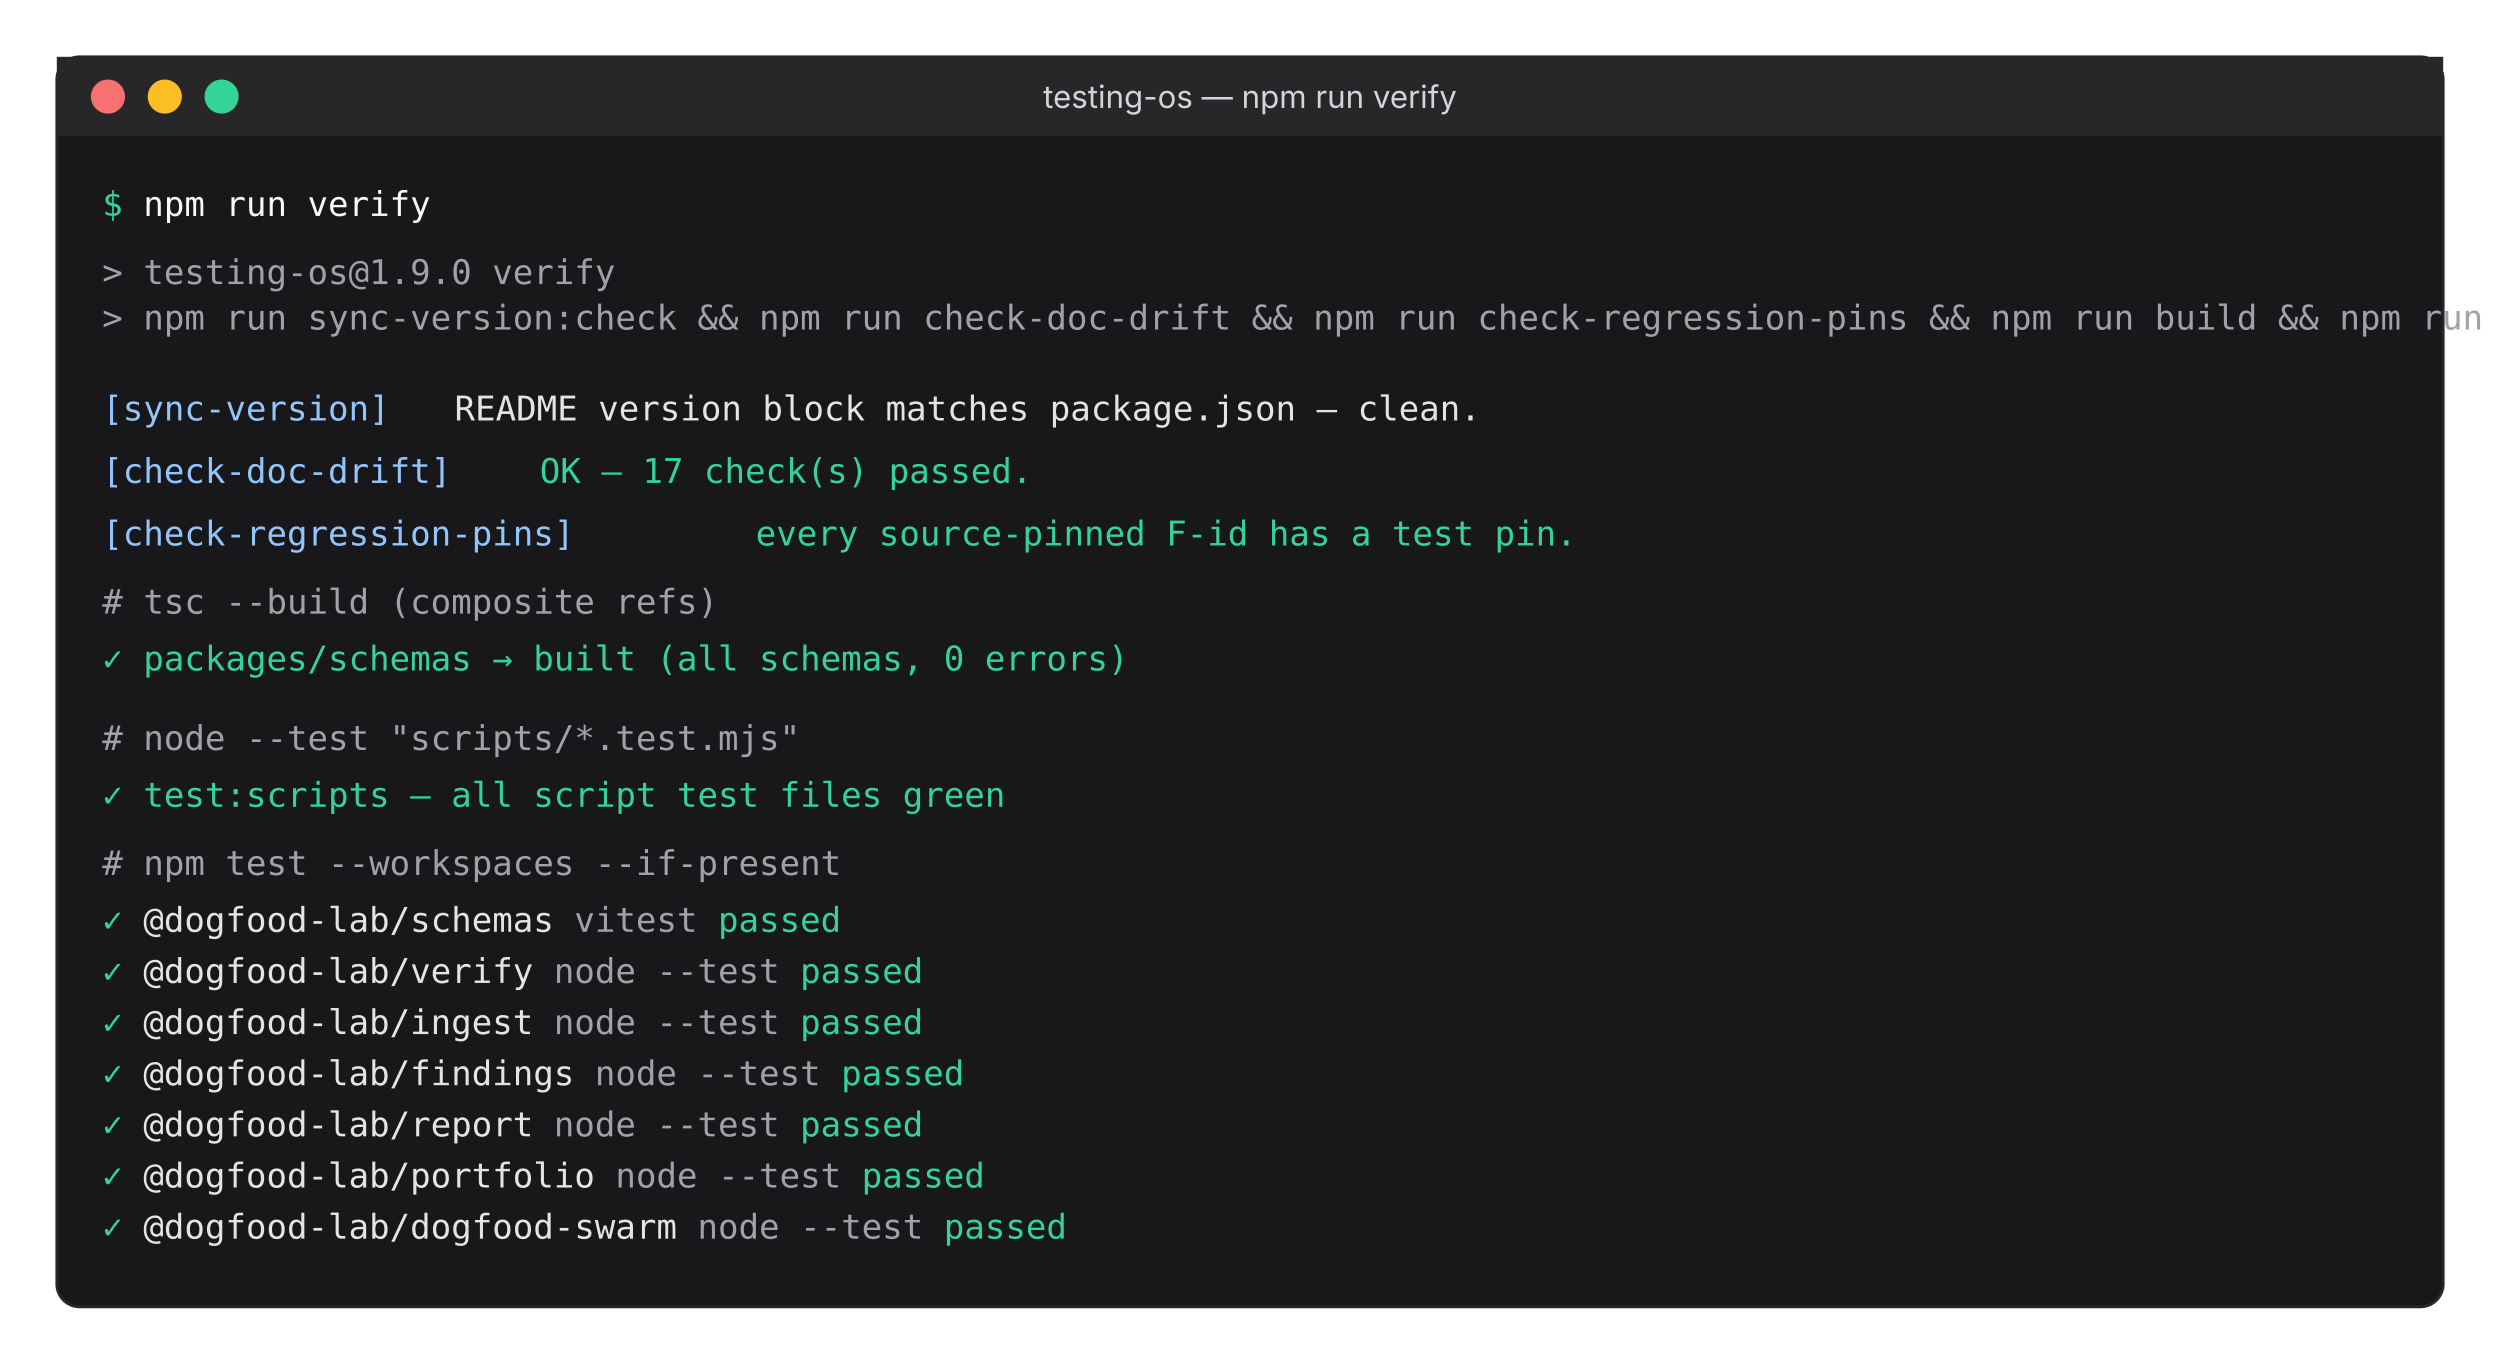
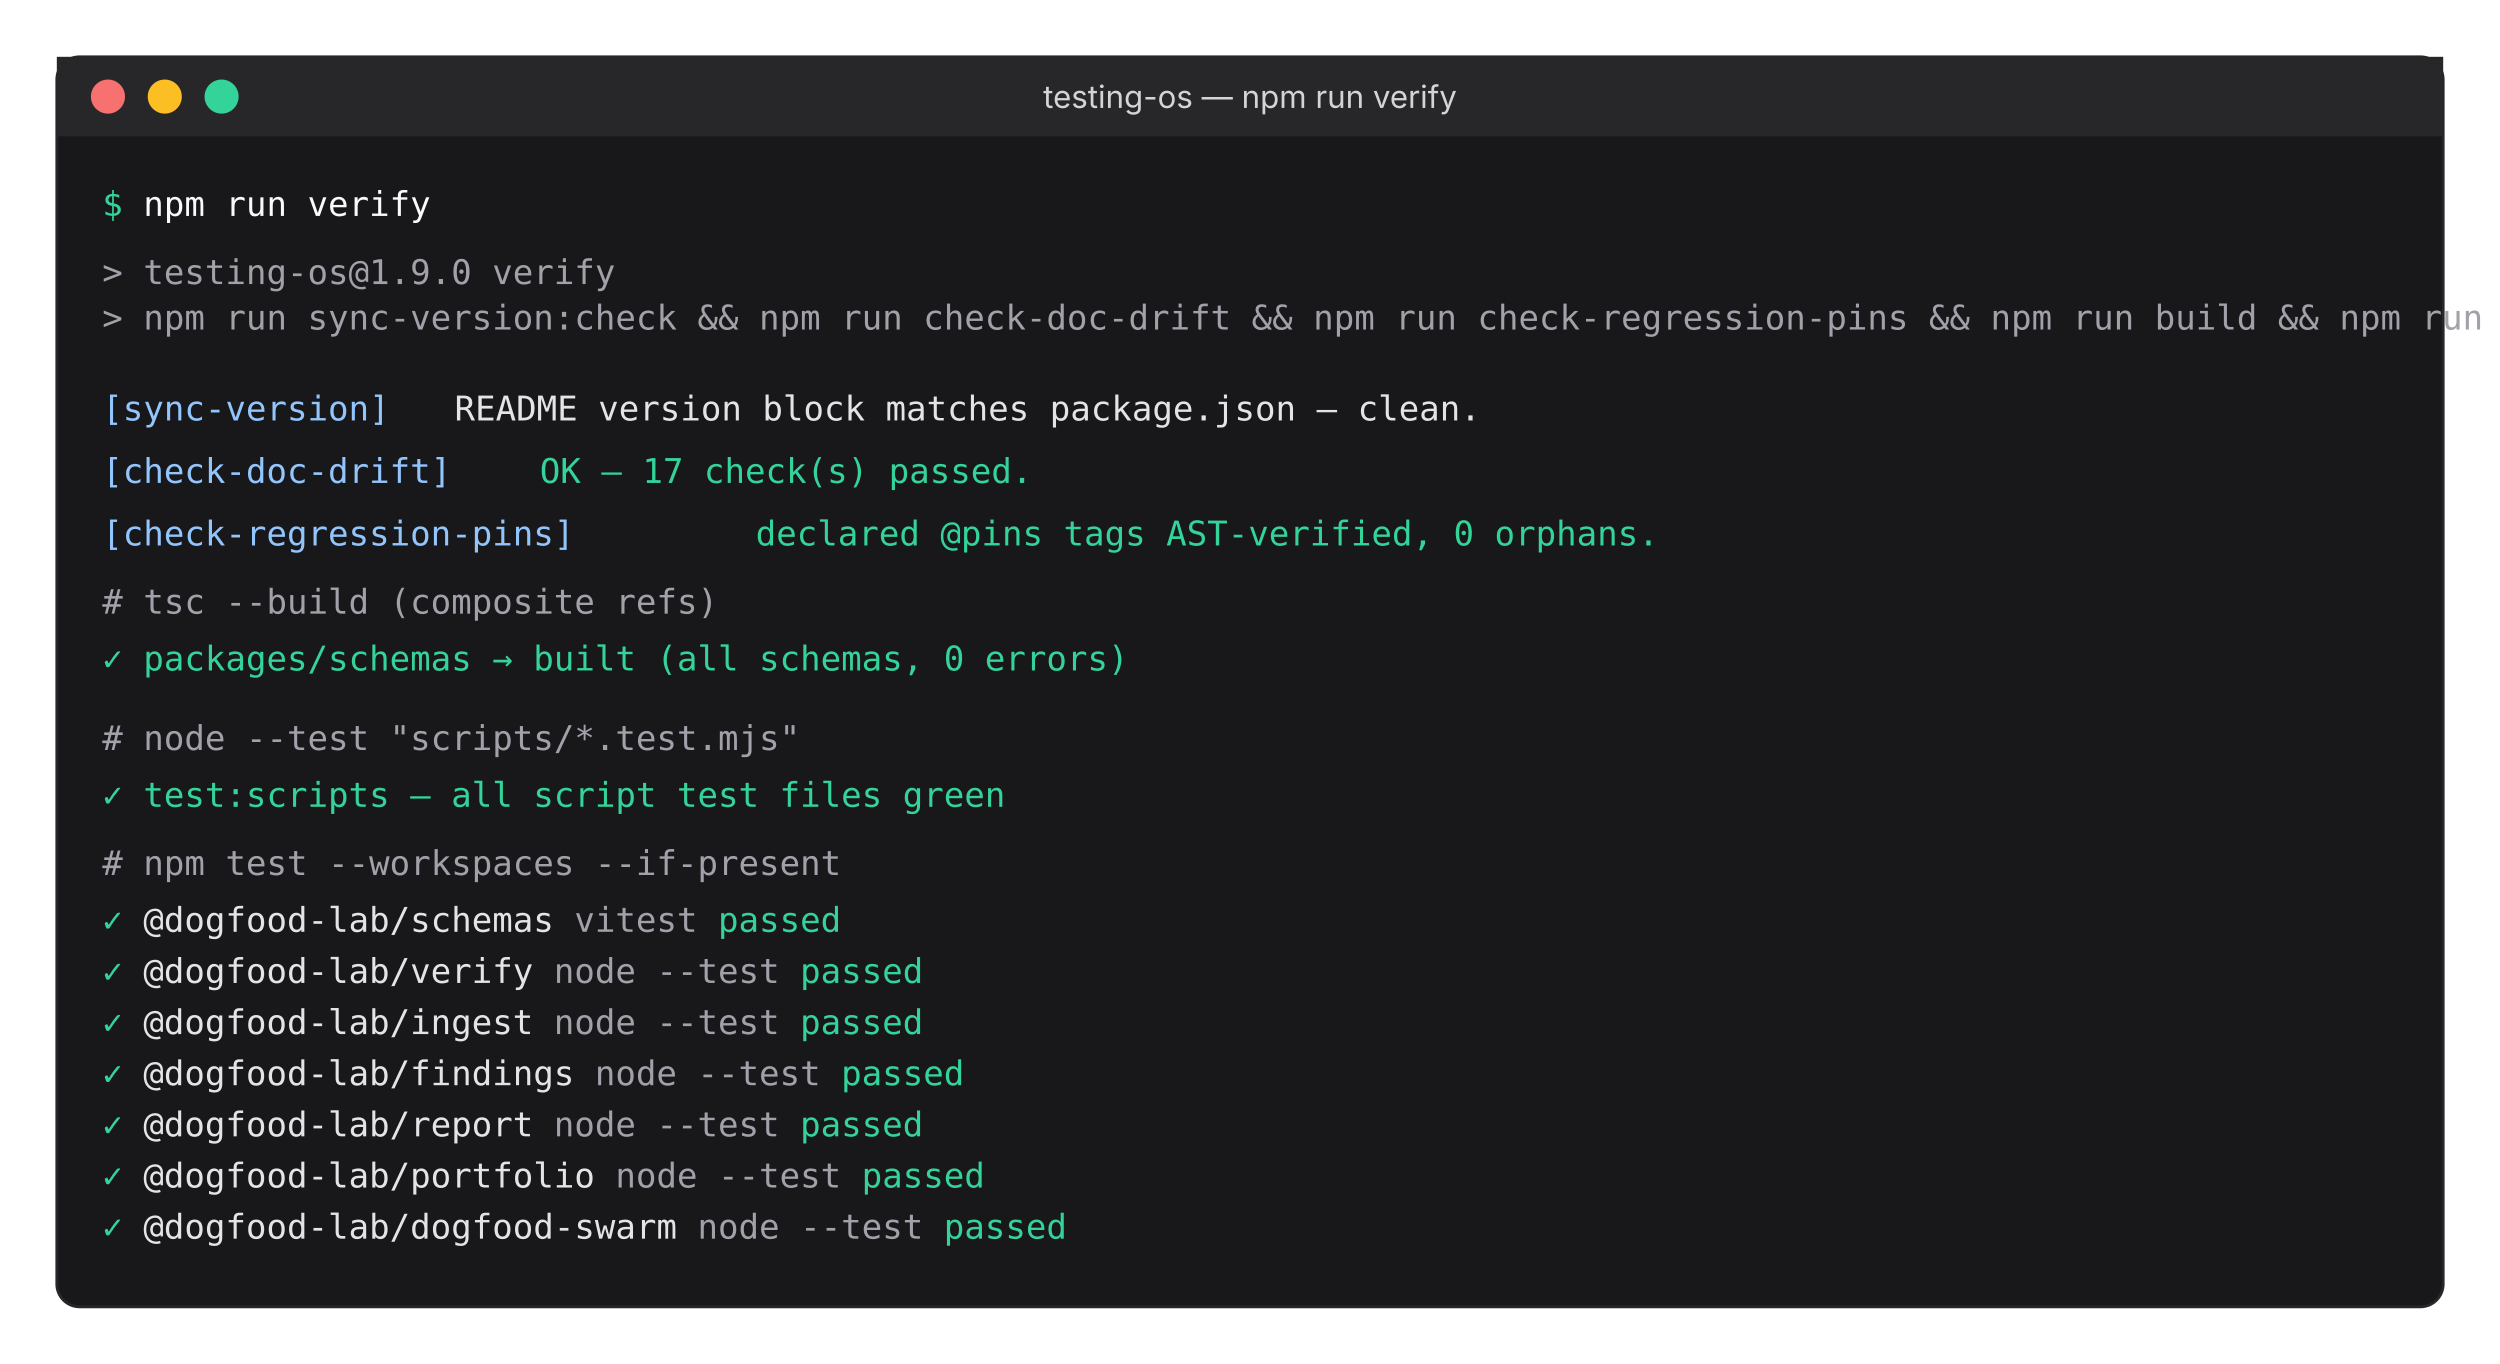
<svg xmlns="http://www.w3.org/2000/svg" viewBox="0 0 880 480" role="img" aria-labelledby="verify-title verify-desc" preserveAspectRatio="xMidYMid meet">
  <defs>
    <style>
      .term-bg { fill: transparent; }
      .term-frame { fill: #18181b; stroke: #27272a; stroke-width: 1; rx: 8; }
      .term-bar { fill: #27272a; rx: 8 8 0 0; }
      .term-dot-r { fill: #f87171; }
      .term-dot-y { fill: #fbbf24; }
      .term-dot-g { fill: #34d399; }
      .term-title { fill: #d4d4d8; font-family: 'Inter', system-ui, sans-serif; font-size: 11px; }
      .mono { font-family: 'JetBrains Mono', ui-monospace, 'Cascadia Code', monospace; font-size: 12px; }
      .text-prompt { fill: #34d399; }
      .text-cmd { fill: #fafafa; }
      .text-ok { fill: #34d399; }
      .text-info { fill: #93c5fd; }
      .text-dim { fill: #a1a1aa; }
      .text-body { fill: #e4e4e7; }
    </style>
  </defs>
  <rect width="880" height="480" class="term-bg" />
  <rect x="20" y="20" width="840" height="440" class="term-frame" />
  <rect x="20" y="20" width="840" height="28" class="term-bar" />
  <circle cx="38" cy="34" r="6" class="term-dot-r" />
  <circle cx="58" cy="34" r="6" class="term-dot-y" />
  <circle cx="78" cy="34" r="6" class="term-dot-g" />
  <text x="440" y="38" text-anchor="middle" class="term-title">testing-os — npm run verify</text>
  <g class="mono">
    <text x="36" y="76">
      <tspan class="text-prompt">$</tspan>
      <tspan class="text-cmd">npm run verify</tspan>
    </text>
    <text x="36" y="100" class="text-dim">&gt; testing-os@1.9.0 verify</text>
    <text x="36" y="116" class="text-dim">&gt; npm run sync-version:check &amp;&amp; npm run check-doc-drift &amp;&amp; npm run check-regression-pins &amp;&amp; npm run build &amp;&amp; npm run test:scripts &amp;&amp; npm run test</text>
    <text x="36" y="148" class="text-info">[sync-version]</text>
    <text x="160" y="148" class="text-body"> README version block matches package.json — clean.</text>
    <text x="36" y="170" class="text-info">[check-doc-drift]</text>
    <text x="190" y="170" class="text-ok"> OK — 17 check(s) passed.</text>
    <text x="36" y="192" class="text-info">[check-regression-pins]</text>
-     <text x="266" y="192" class="text-ok"> every source-pinned F-id has a test pin.</text>
+     <text x="266" y="192" class="text-ok"> declared @pins tags AST-verified, 0 orphans.</text>
    <text x="36" y="216" class="text-dim"># tsc --build (composite refs)</text>
    <text x="36" y="236" class="text-ok">  ✓ packages/schemas → built (all schemas, 0 errors)</text>
    <text x="36" y="264" class="text-dim"># node --test "scripts/*.test.mjs"</text>
    <text x="36" y="284" class="text-ok">  ✓ test:scripts — all script test files green</text>
    <text x="36" y="308" class="text-dim"># npm test --workspaces --if-present</text>
    <text x="36" y="328">
      <tspan class="text-ok">  ✓</tspan>
      <tspan class="text-body">@dogfood-lab/schemas         </tspan>
      <tspan class="text-dim">vitest</tspan>
      <tspan class="text-ok">passed</tspan>
    </text>
    <text x="36" y="346">
      <tspan class="text-ok">  ✓</tspan>
      <tspan class="text-body">@dogfood-lab/verify          </tspan>
      <tspan class="text-dim">node --test</tspan>
      <tspan class="text-ok">passed</tspan>
    </text>
    <text x="36" y="364">
      <tspan class="text-ok">  ✓</tspan>
      <tspan class="text-body">@dogfood-lab/ingest          </tspan>
      <tspan class="text-dim">node --test</tspan>
      <tspan class="text-ok">passed</tspan>
    </text>
    <text x="36" y="382">
      <tspan class="text-ok">  ✓</tspan>
      <tspan class="text-body">@dogfood-lab/findings        </tspan>
      <tspan class="text-dim">node --test</tspan>
      <tspan class="text-ok">passed</tspan>
    </text>
    <text x="36" y="400">
      <tspan class="text-ok">  ✓</tspan>
      <tspan class="text-body">@dogfood-lab/report          </tspan>
      <tspan class="text-dim">node --test</tspan>
      <tspan class="text-ok">passed</tspan>
    </text>
    <text x="36" y="418">
      <tspan class="text-ok">  ✓</tspan>
      <tspan class="text-body">@dogfood-lab/portfolio       </tspan>
      <tspan class="text-dim">node --test</tspan>
      <tspan class="text-ok">passed</tspan>
    </text>
    <text x="36" y="436">
      <tspan class="text-ok">  ✓</tspan>
      <tspan class="text-body">@dogfood-lab/dogfood-swarm   </tspan>
      <tspan class="text-dim">node --test</tspan>
      <tspan class="text-ok">passed</tspan>
    </text>
  </g>
</svg>
